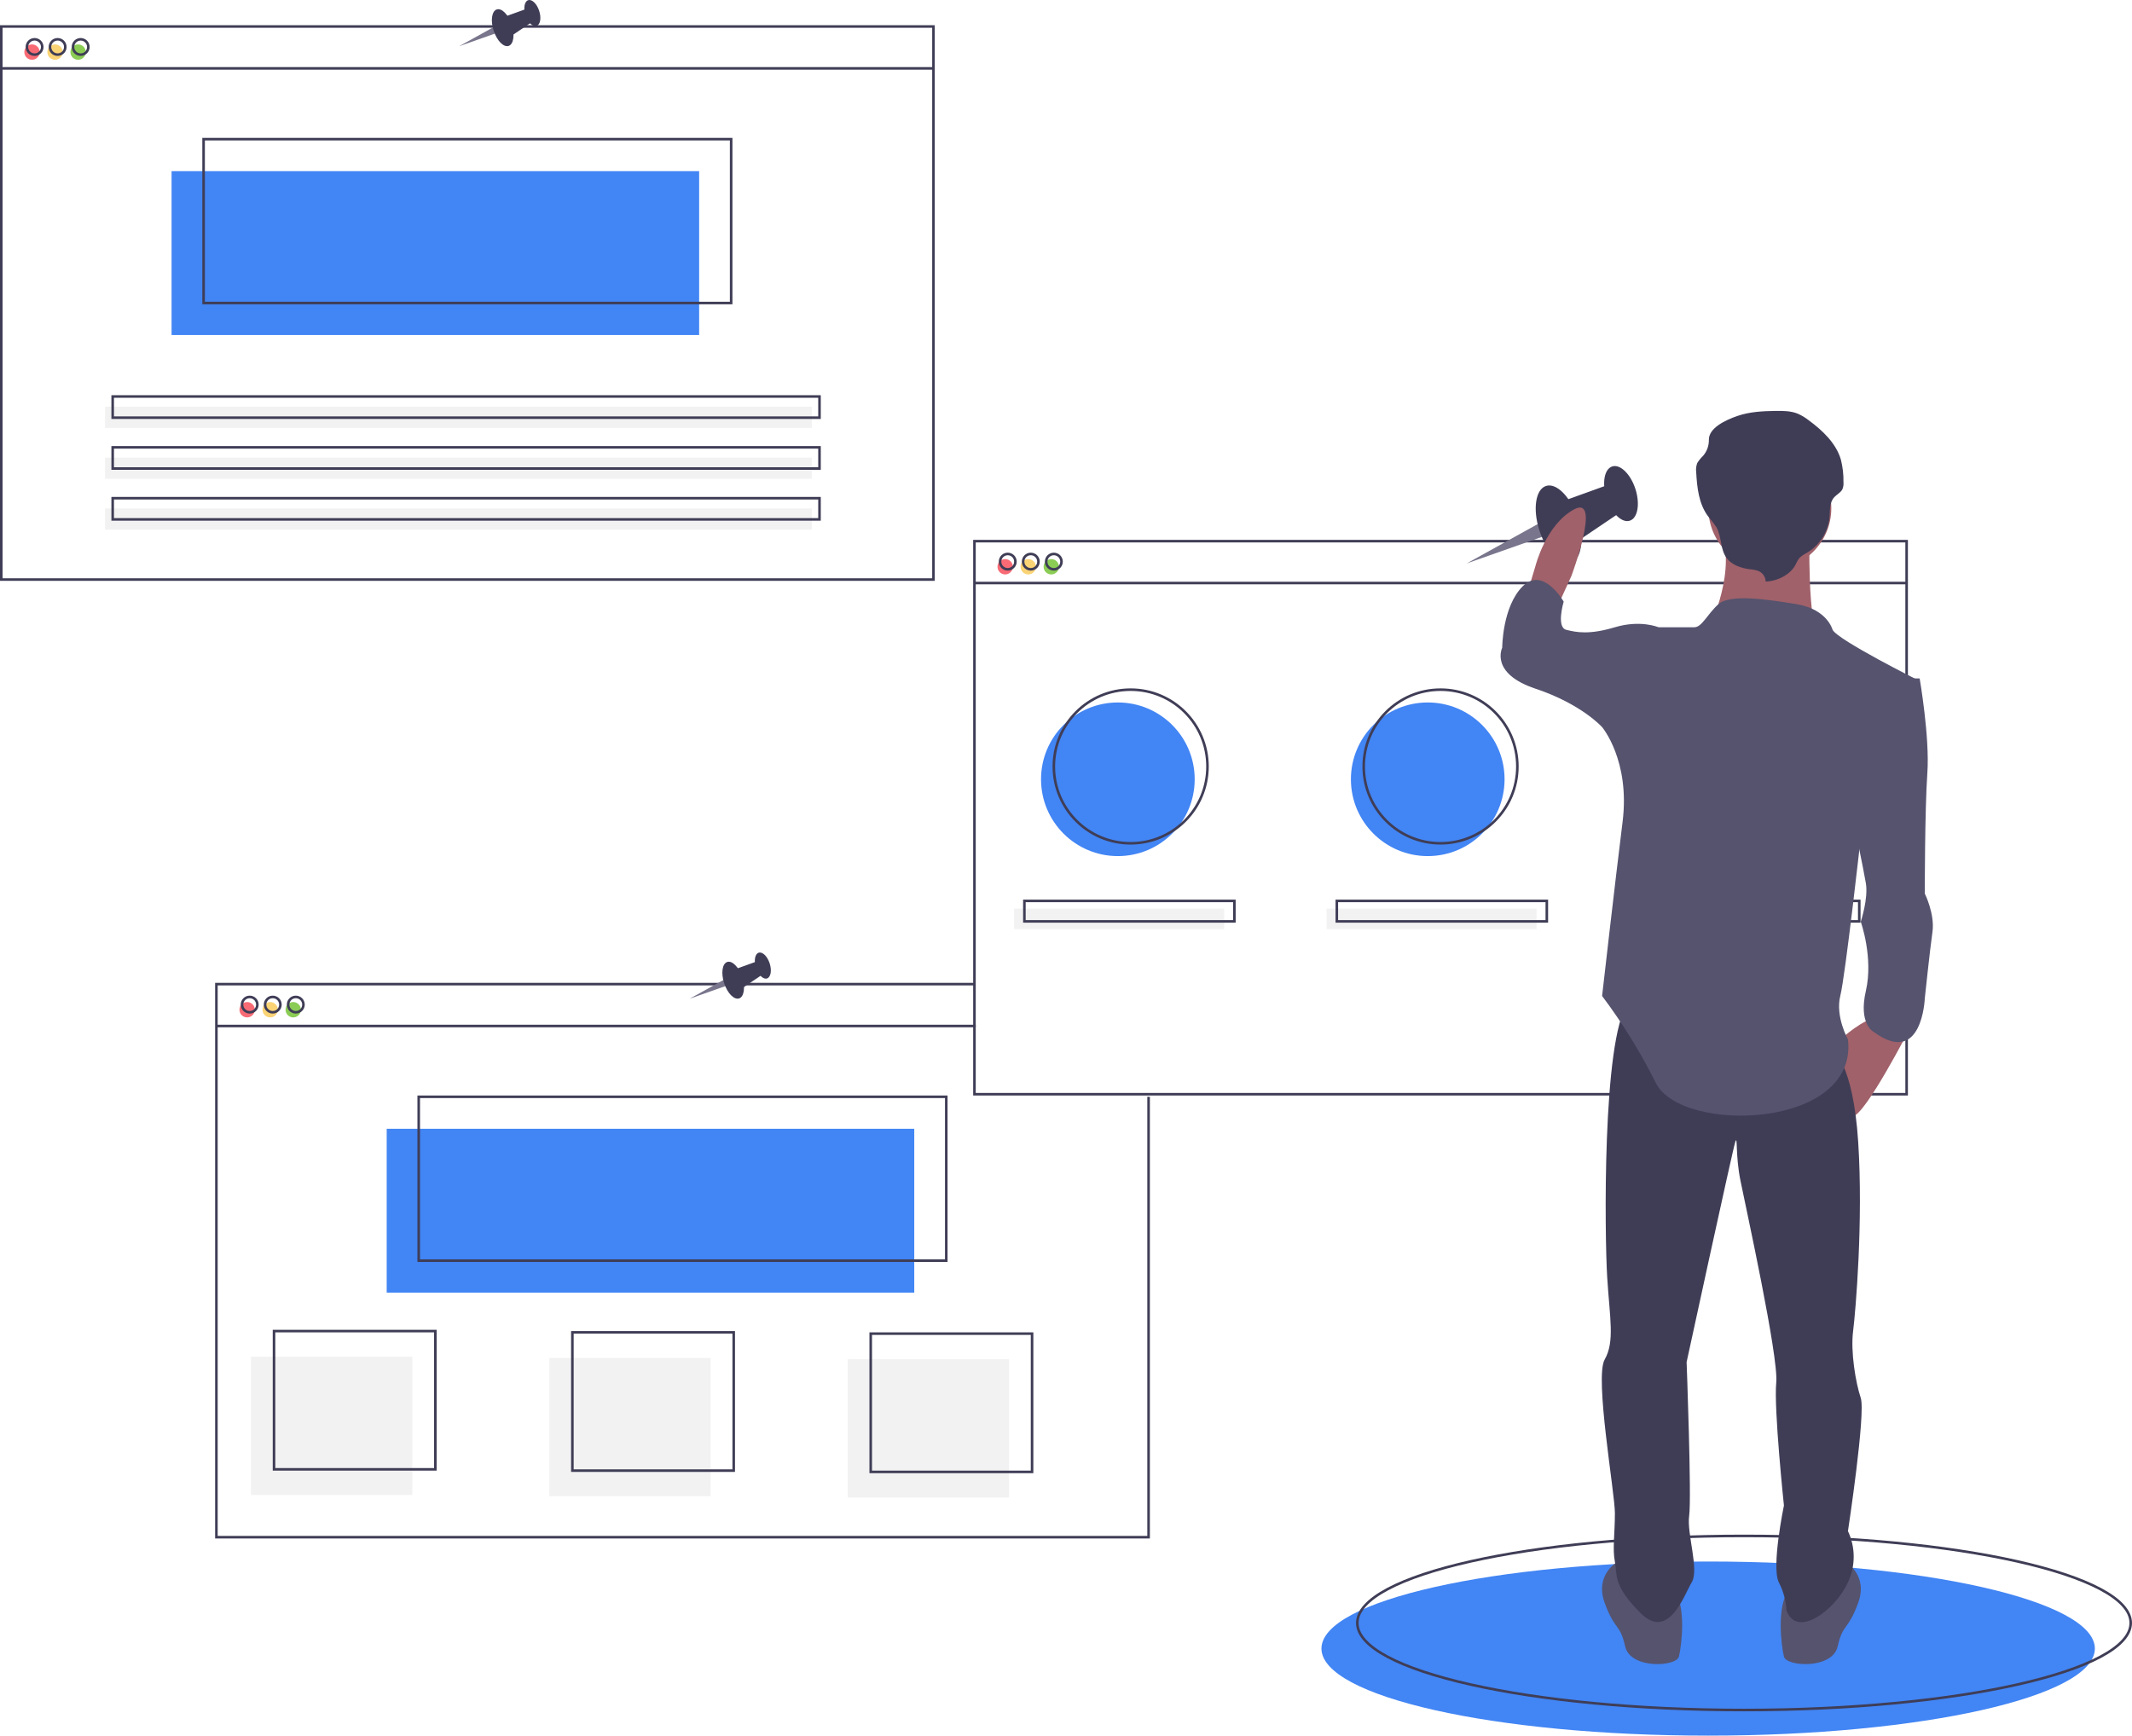
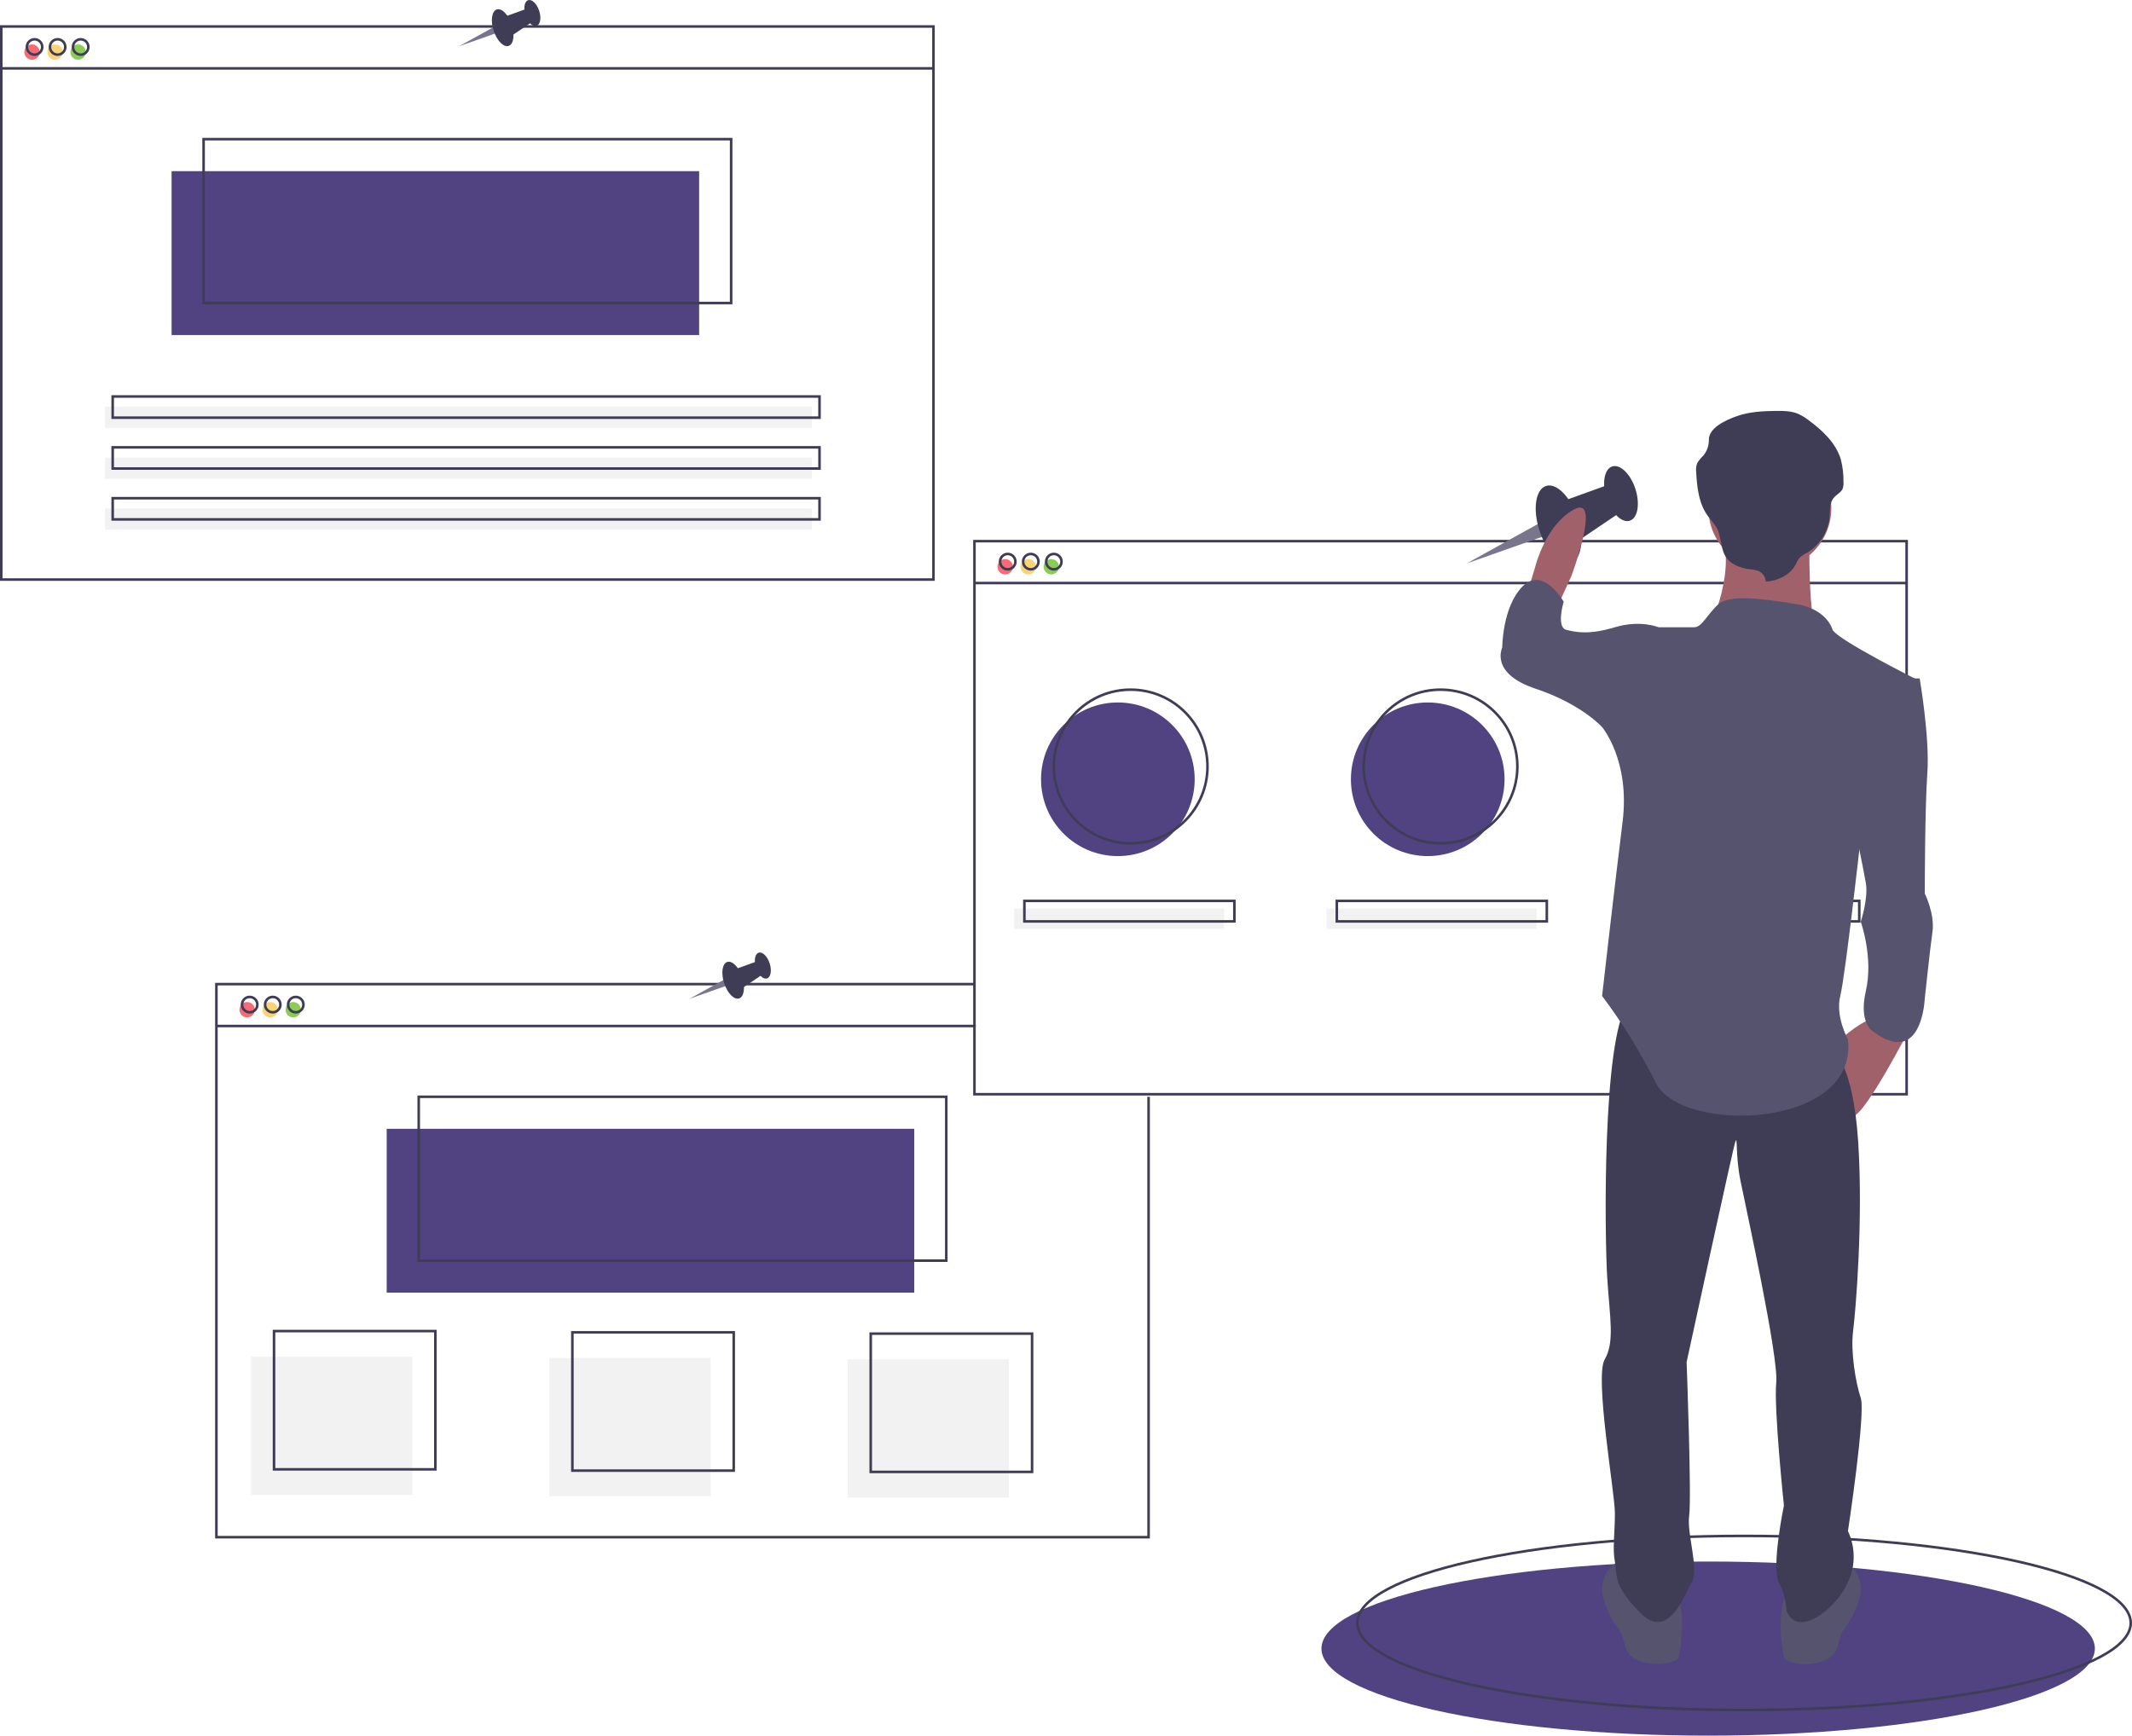
<svg xmlns="http://www.w3.org/2000/svg" id="e66cdcae-b662-46fb-b424-18ba1a805fb0" data-name="Layer 1" width="832.5" height="677.845" viewBox="0 0 832.5 677.845">
-   <ellipse cx="667" cy="643.845" rx="151" ry="34" fill="#4285f4" />
+   <ellipse cx="667" cy="643.845" rx="151" ry="34" fill="#514281" />
  <ellipse cx="681" cy="633.845" rx="151" ry="34" fill="none" stroke="#3f3d56" stroke-miterlimit="10" />
-   <circle cx="436.5" cy="304.345" r="30" fill="#4285f4" />
-   <circle cx="557.5" cy="304.345" r="30" fill="#4285f4" />
-   <circle cx="678.5" cy="304.345" r="30" fill="#4285f4" />
+   <circle cx="436.5" cy="304.345" r="30" fill="#514281" />
+   <circle cx="557.5" cy="304.345" r="30" fill="#514281" />
+   <circle cx="678.5" cy="304.345" r="30" fill="#514281" />
  <circle cx="12.5" cy="20.345" r="3" fill="#f86b75" />
  <circle cx="21.5" cy="20.345" r="3" fill="#fad375" />
  <circle cx="30.5" cy="20.345" r="3" fill="#8bcc55" />
-   <rect x="67" y="66.845" width="206" height="64" fill="#4285f4" />
+   <rect x="67" y="66.845" width="206" height="64" fill="#514281" />
  <rect x="0.5" y="10.345" width="364" height="216" fill="none" stroke="#3f3d56" stroke-miterlimit="10" />
  <line x1="0.5" y1="26.703" x2="364.5" y2="26.703" fill="none" stroke="#3f3d56" stroke-miterlimit="10" />
  <circle cx="13.5" cy="18.345" r="3" fill="none" stroke="#3f3d56" stroke-miterlimit="10" />
  <circle cx="22.5" cy="18.345" r="3" fill="none" stroke="#3f3d56" stroke-miterlimit="10" />
  <circle cx="31.5" cy="18.345" r="3" fill="none" stroke="#3f3d56" stroke-miterlimit="10" />
  <rect x="79.5" y="54.345" width="206" height="64" fill="none" stroke="#3f3d56" stroke-miterlimit="10" />
  <rect x="41" y="158.845" width="276" height="8.276" fill="#f2f2f2" />
  <rect x="41" y="178.707" width="276" height="8.276" fill="#f2f2f2" />
  <rect x="41" y="198.569" width="276" height="8.276" fill="#f2f2f2" />
  <rect x="44" y="154.845" width="276" height="8.276" fill="none" stroke="#3f3d56" stroke-miterlimit="10" />
  <rect x="44" y="174.707" width="276" height="8.276" fill="none" stroke="#3f3d56" stroke-miterlimit="10" />
  <rect x="44" y="194.569" width="276" height="8.276" fill="none" stroke="#3f3d56" stroke-miterlimit="10" />
  <circle cx="96.5" cy="394.345" r="3" fill="#f86b75" />
  <circle cx="105.5" cy="394.345" r="3" fill="#fad375" />
  <circle cx="114.5" cy="394.345" r="3" fill="#8bcc55" />
-   <rect x="151" y="440.845" width="206" height="64" fill="#4285f4" />
+   <rect x="151" y="440.845" width="206" height="64" fill="#514281" />
  <polyline points="448.5 428.345 448.5 600.345 84.5 600.345 84.5 384.345 380.5 384.345" fill="none" stroke="#3f3d56" stroke-miterlimit="10" />
  <line x1="84.5" y1="400.703" x2="381" y2="400.703" fill="none" stroke="#3f3d56" stroke-miterlimit="10" />
  <circle cx="97.5" cy="392.345" r="3" fill="none" stroke="#3f3d56" stroke-miterlimit="10" />
  <circle cx="106.5" cy="392.345" r="3" fill="none" stroke="#3f3d56" stroke-miterlimit="10" />
  <circle cx="115.5" cy="392.345" r="3" fill="none" stroke="#3f3d56" stroke-miterlimit="10" />
  <rect x="163.5" y="428.345" width="206" height="64" fill="none" stroke="#3f3d56" stroke-miterlimit="10" />
  <circle cx="392.5" cy="221.345" r="3" fill="#f86b75" />
  <circle cx="401.5" cy="221.345" r="3" fill="#fad375" />
  <circle cx="410.5" cy="221.345" r="3" fill="#8bcc55" />
  <rect x="380.5" y="211.345" width="364" height="216" fill="none" stroke="#3f3d56" stroke-miterlimit="10" />
  <line x1="380.5" y1="227.703" x2="744.5" y2="227.703" fill="none" stroke="#3f3d56" stroke-miterlimit="10" />
  <circle cx="393.5" cy="219.345" r="3" fill="none" stroke="#3f3d56" stroke-miterlimit="10" />
  <circle cx="402.5" cy="219.345" r="3" fill="none" stroke="#3f3d56" stroke-miterlimit="10" />
  <circle cx="411.5" cy="219.345" r="3" fill="none" stroke="#3f3d56" stroke-miterlimit="10" />
  <circle cx="441.5" cy="299.345" r="30" fill="none" stroke="#3f3d56" stroke-miterlimit="10" />
  <circle cx="562.5" cy="299.345" r="30" fill="none" stroke="#3f3d56" stroke-miterlimit="10" />
  <circle cx="683.5" cy="299.345" r="30" fill="none" stroke="#3f3d56" stroke-miterlimit="10" />
  <rect x="396" y="354.845" width="82" height="8" fill="#f2f2f2" />
  <rect x="518" y="354.845" width="82" height="8" fill="#f2f2f2" />
  <rect x="640" y="354.845" width="82" height="8" fill="#f2f2f2" />
  <rect x="400" y="351.845" width="82" height="8" fill="none" stroke="#3f3d56" stroke-miterlimit="10" />
  <rect x="522" y="351.845" width="82" height="8" fill="none" stroke="#3f3d56" stroke-miterlimit="10" />
  <rect x="644" y="351.845" width="82" height="8" fill="none" stroke="#3f3d56" stroke-miterlimit="10" />
  <rect x="98" y="529.845" width="63" height="54" fill="#f2f2f2" />
  <rect x="214.5" y="530.345" width="63" height="54" fill="#f2f2f2" />
  <rect x="331" y="530.845" width="63" height="54" fill="#f2f2f2" />
  <rect x="107" y="519.845" width="63" height="54" fill="none" stroke="#3f3d56" stroke-miterlimit="10" />
  <rect x="223.5" y="520.345" width="63" height="54" fill="none" stroke="#3f3d56" stroke-miterlimit="10" />
  <rect x="340" y="520.845" width="63" height="54" fill="none" stroke="#3f3d56" stroke-miterlimit="10" />
  <polygon points="600.786 204.492 572.726 220.039 602.65 209.483 600.786 204.492" fill="#79758c" />
  <ellipse cx="792.31" cy="315.866" rx="7.829" ry="15.772" transform="translate(-242.5739 149.1338) rotate(-17.99425)" fill="#3f3d56" />
  <ellipse cx="816.715" cy="303.839" rx="5.906" ry="11.137" transform="translate(-237.665 156.0847) rotate(-17.99425)" fill="#3f3d56" />
  <polygon points="610.365 195.681 628.977 188.961 632.933 199.919 614.919 212.087 610.365 195.681" fill="#3f3d56" />
  <path d="M792.335,347.046l5-11s12-32,1-26-15,22-15,22l-3,10Z" transform="translate(-183.75 -111.0777)" fill="#a0616a" />
  <path d="M929.335,513.046s-17,33-22,34-5-30-5-30,10-9,14-8S929.335,513.046,929.335,513.046Z" transform="translate(-183.75 -111.0777)" fill="#a0616a" />
  <path d="M904.335,721.046s9,5,5,16-6,8-8,17-20,8-21,4-3-20,2-26S904.335,721.046,904.335,721.046Z" transform="translate(-183.75 -111.0777)" fill="#55536e" />
  <path d="M815.335,721.046s-9,5-5,16,6,8,8,17,20,8,21,4,3-20-2-26S815.335,721.046,815.335,721.046Z" transform="translate(-183.75 -111.0777)" fill="#55536e" />
  <path d="M899.335,521.046s8,5,10,36-1,66-2,74,1,20,3,26-5,52-5,52a23.433,23.433,0,0,1,0,20c-5,11-20,22-24,11a27.131,27.131,0,0,0-3-11c-3-6,2-30,2-30s-4-38-3-48-12-69-14-79-1-18-2-15-19,86-19,86,2,53,1,60,4,21,1,26-9,23-20,12-9-15-10-20,0-11,0-19-8-53-4-60,2-16,1-32-2-93,8-107S899.335,521.046,899.335,521.046Z" transform="translate(-183.75 -111.0777)" fill="#3f3d56" />
  <circle cx="691.085" cy="198.469" r="24" fill="#a0616a" />
  <path d="M890.335,319.046s-1,36,4,42-43-5-43-5,11-23,4-38S890.335,319.046,890.335,319.046Z" transform="translate(-183.75 -111.0777)" fill="#a0616a" />
  <path d="M899.335,357.046s-2-8-14-10-26.191-4-30.595,0-6.405,9-9.405,9h-14l-22,39s11,13,8,37-8,68-8,68a219.995,219.995,0,0,1,21,34c10,20,79,18,75-17,0,0-5-9-3-17s8-62,8-62l23-61S901.335,361.046,899.335,357.046Z" transform="translate(-183.75 -111.0777)" fill="#55536e" />
  <path d="M926.335,376.046h7s4,23,3,37-1,47-1,47,4,8,3,15-3,26-3,26-1,27-20,13c0,0-6-3-3-16s-2-27-2-27,3-9,2-15-5-25-5-25Z" transform="translate(-183.75 -111.0777)" fill="#55536e" />
  <path d="M836.335,359.046l-5-3s-7-3-17,0-15,2-19,1-1-11-1-11-8-14-16-6-8,24-8,24-5,10,13,16,26,15,26,15h20Z" transform="translate(-183.75 -111.0777)" fill="#55536e" />
  <path d="M873.208,338.194a4.636,4.636,0,0,0-2.875-4.13,13.109,13.109,0,0,0-3.417-.675c-3.405-.439-6.908-1.688-8.892-4.289-2.641-3.464-1.919-8.309-4.036-12.07a41.86,41.86,0,0,0-3.227-4.24c-3.694-4.944-4.345-11.255-4.682-17.26a7.41,7.41,0,0,1,.407-3.606,13.863,13.863,0,0,1,2.282-2.816,9.352,9.352,0,0,0,2.262-6.241c-.108-4.651,6.546-7.776,11.259-9.382s9.823-1.862,14.844-1.93c2.886-.039,5.865-.005,8.518,1.049a19.607,19.607,0,0,1,4.271,2.543c5.56,4.07,10.782,9.073,12.648,15.406a33.311,33.311,0,0,1,1.013,8.848,5.791,5.791,0,0,1-.396,2.723c-.667,1.342-2.24,2.068-3.257,3.206-1.899,2.125-1.561,5.2-1.802,7.95a18.21,18.21,0,0,1-8.944,13.773,11.406,11.406,0,0,0-2.797,1.934,12.279,12.279,0,0,0-1.543,2.693C882.845,335.517,877.805,338.058,873.208,338.194Z" transform="translate(-183.75 -111.0777)" fill="#3f3d56" />
  <polygon points="192.598 10.671 179.278 18.05 193.483 13.04 192.598 10.671" fill="#79758c" />
  <ellipse cx="380.038" cy="121.889" rx="3.716" ry="7.487" transform="translate(-202.8155 12.28627) rotate(-17.99425)" fill="#3f3d56" />
  <ellipse cx="391.623" cy="116.18" rx="2.804" ry="5.286" transform="translate(-200.4854 15.58571) rotate(-17.99425)" fill="#3f3d56" />
  <polygon points="197.145 6.488 205.98 3.299 207.858 8.5 199.307 14.276 197.145 6.488" fill="#3f3d56" />
  <polygon points="282.598 382.671 269.278 390.05 283.483 385.04 282.598 382.671" fill="#79758c" />
  <ellipse cx="470.038" cy="493.889" rx="3.716" ry="7.487" transform="translate(-313.3323 58.28467) rotate(-17.99425)" fill="#3f3d56" />
  <ellipse cx="481.623" cy="488.18" rx="2.804" ry="5.286" transform="translate(-311.0021 61.58411) rotate(-17.99425)" fill="#3f3d56" />
  <polygon points="287.145 378.488 295.98 375.299 297.858 380.5 289.307 386.276 287.145 378.488" fill="#3f3d56" />
</svg>
